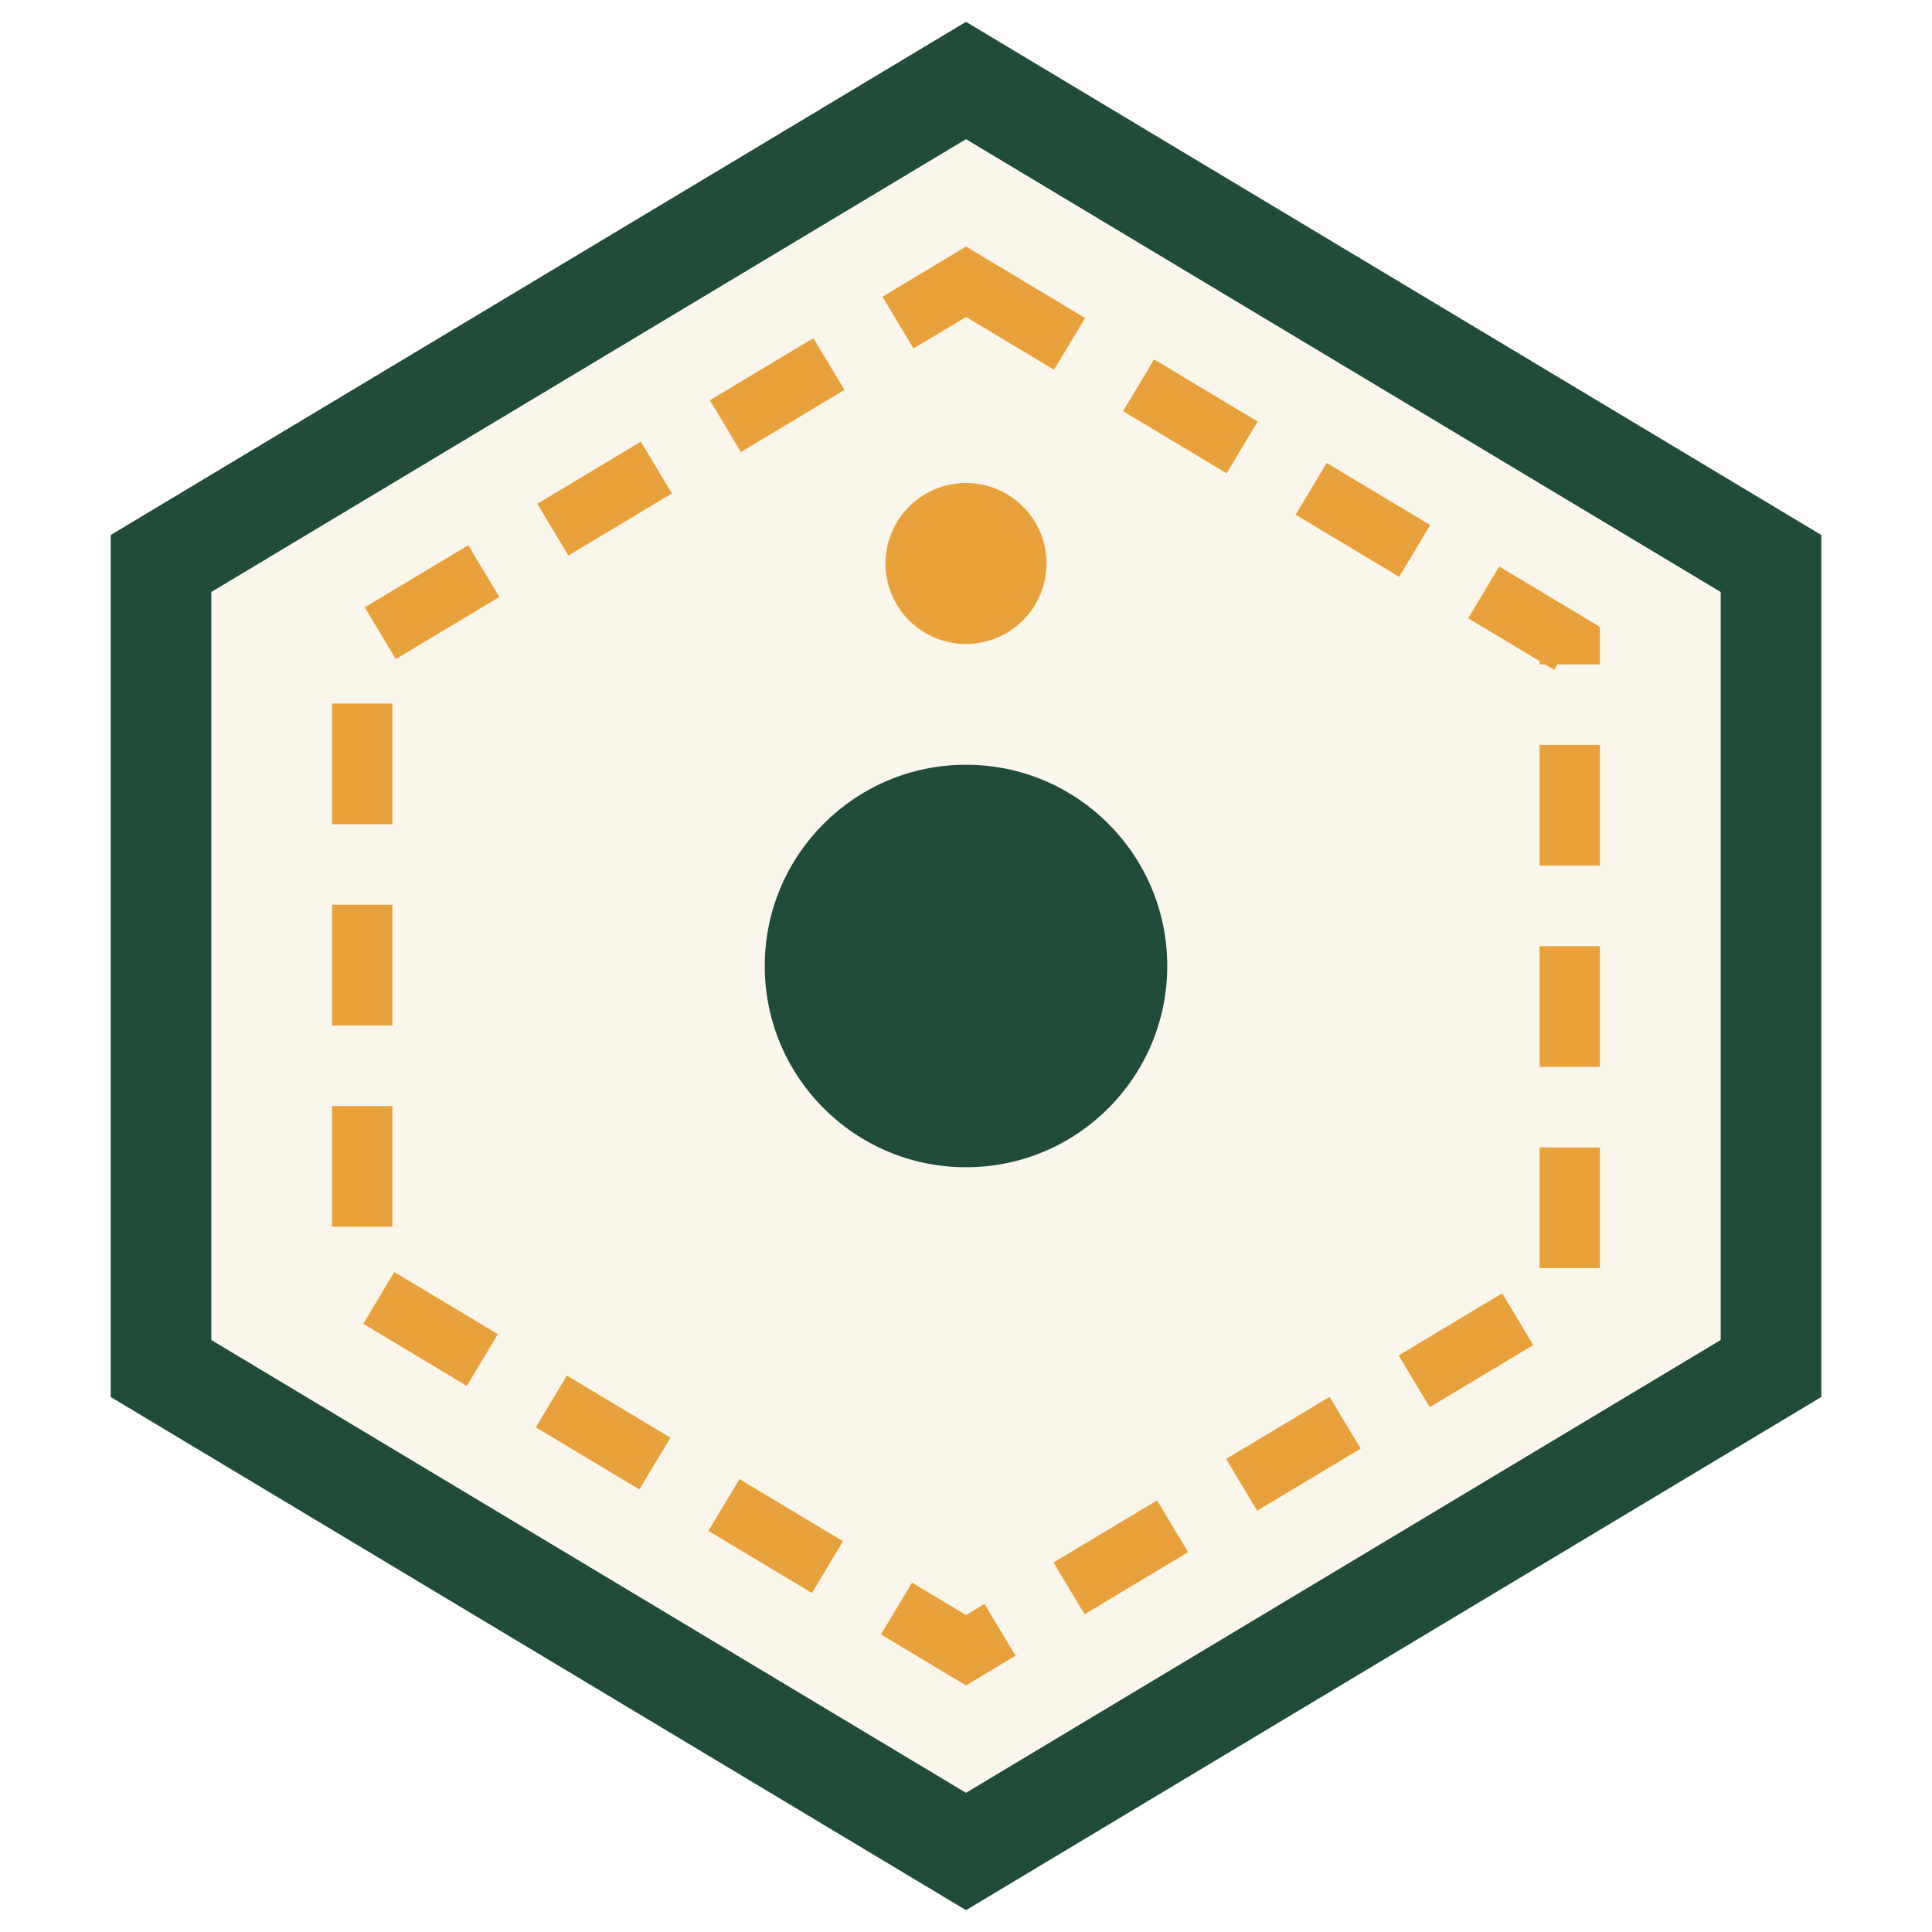
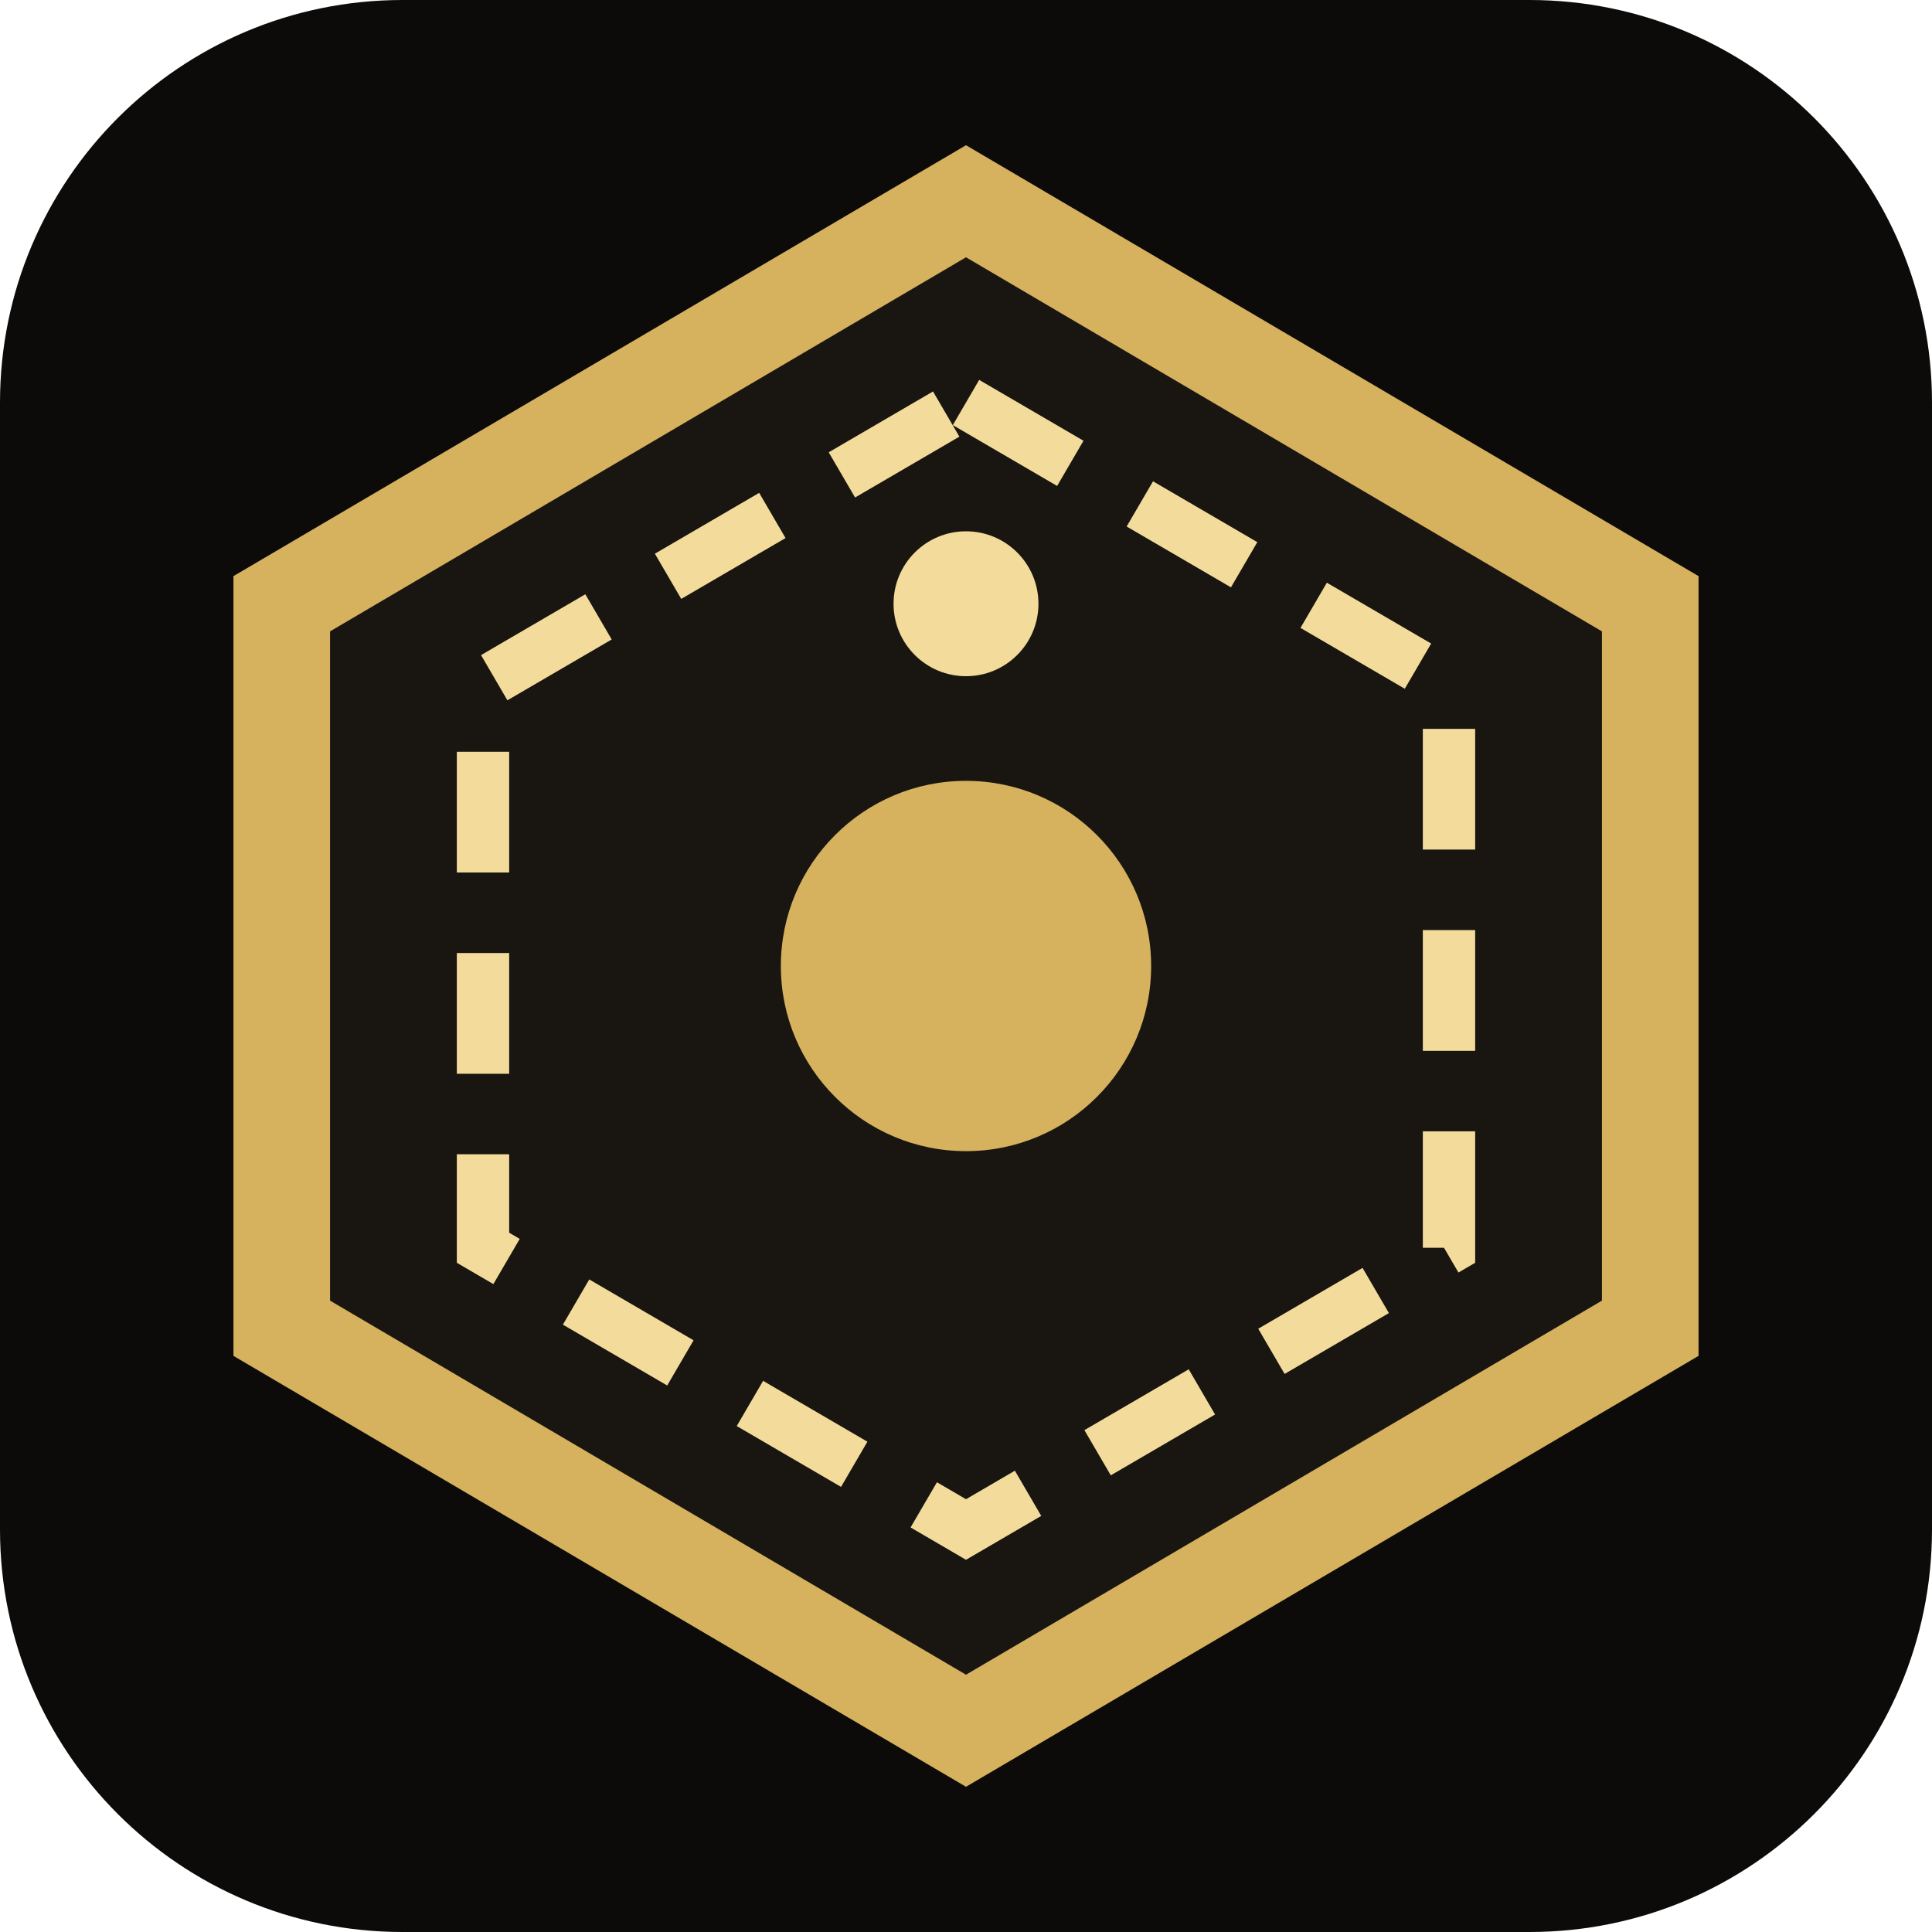
<svg xmlns="http://www.w3.org/2000/svg" viewBox="0 0 48 48">
-   <polygon points="24,2 44,14 44,34 24,46 4,34 4,14" fill="#FAF6EC" stroke="#1F4D3A" stroke-width="2.5" />
-   <polygon points="24,7 39,16 39,32 24,41 9,32 9,16" fill="none" stroke="#E9A23B" stroke-width="1.5" stroke-dasharray="3 2" />
-   <circle cx="24" cy="24" r="5" fill="#1F4D3A" />
-   <circle cx="24" cy="14" r="2" fill="#E9A23B" />
+   <rect width="48" height="48" rx="10" fill="#0C0B09" />
+   <polygon points="24,5 41,15 41,33 24,43 7,33 7,15" fill="#191611" stroke="#D6B15E" stroke-width="2.4" />
+   <polygon points="24,10 36,17 36,31 24,38 12,31 12,17" fill="none" stroke="#F3DC9B" stroke-width="1.3" stroke-dasharray="3 2" />
+   <circle cx="24" cy="24" r="4.6" fill="#D6B15E" />
+   <circle cx="24" cy="15" r="1.8" fill="#F3DC9B" />
</svg>
